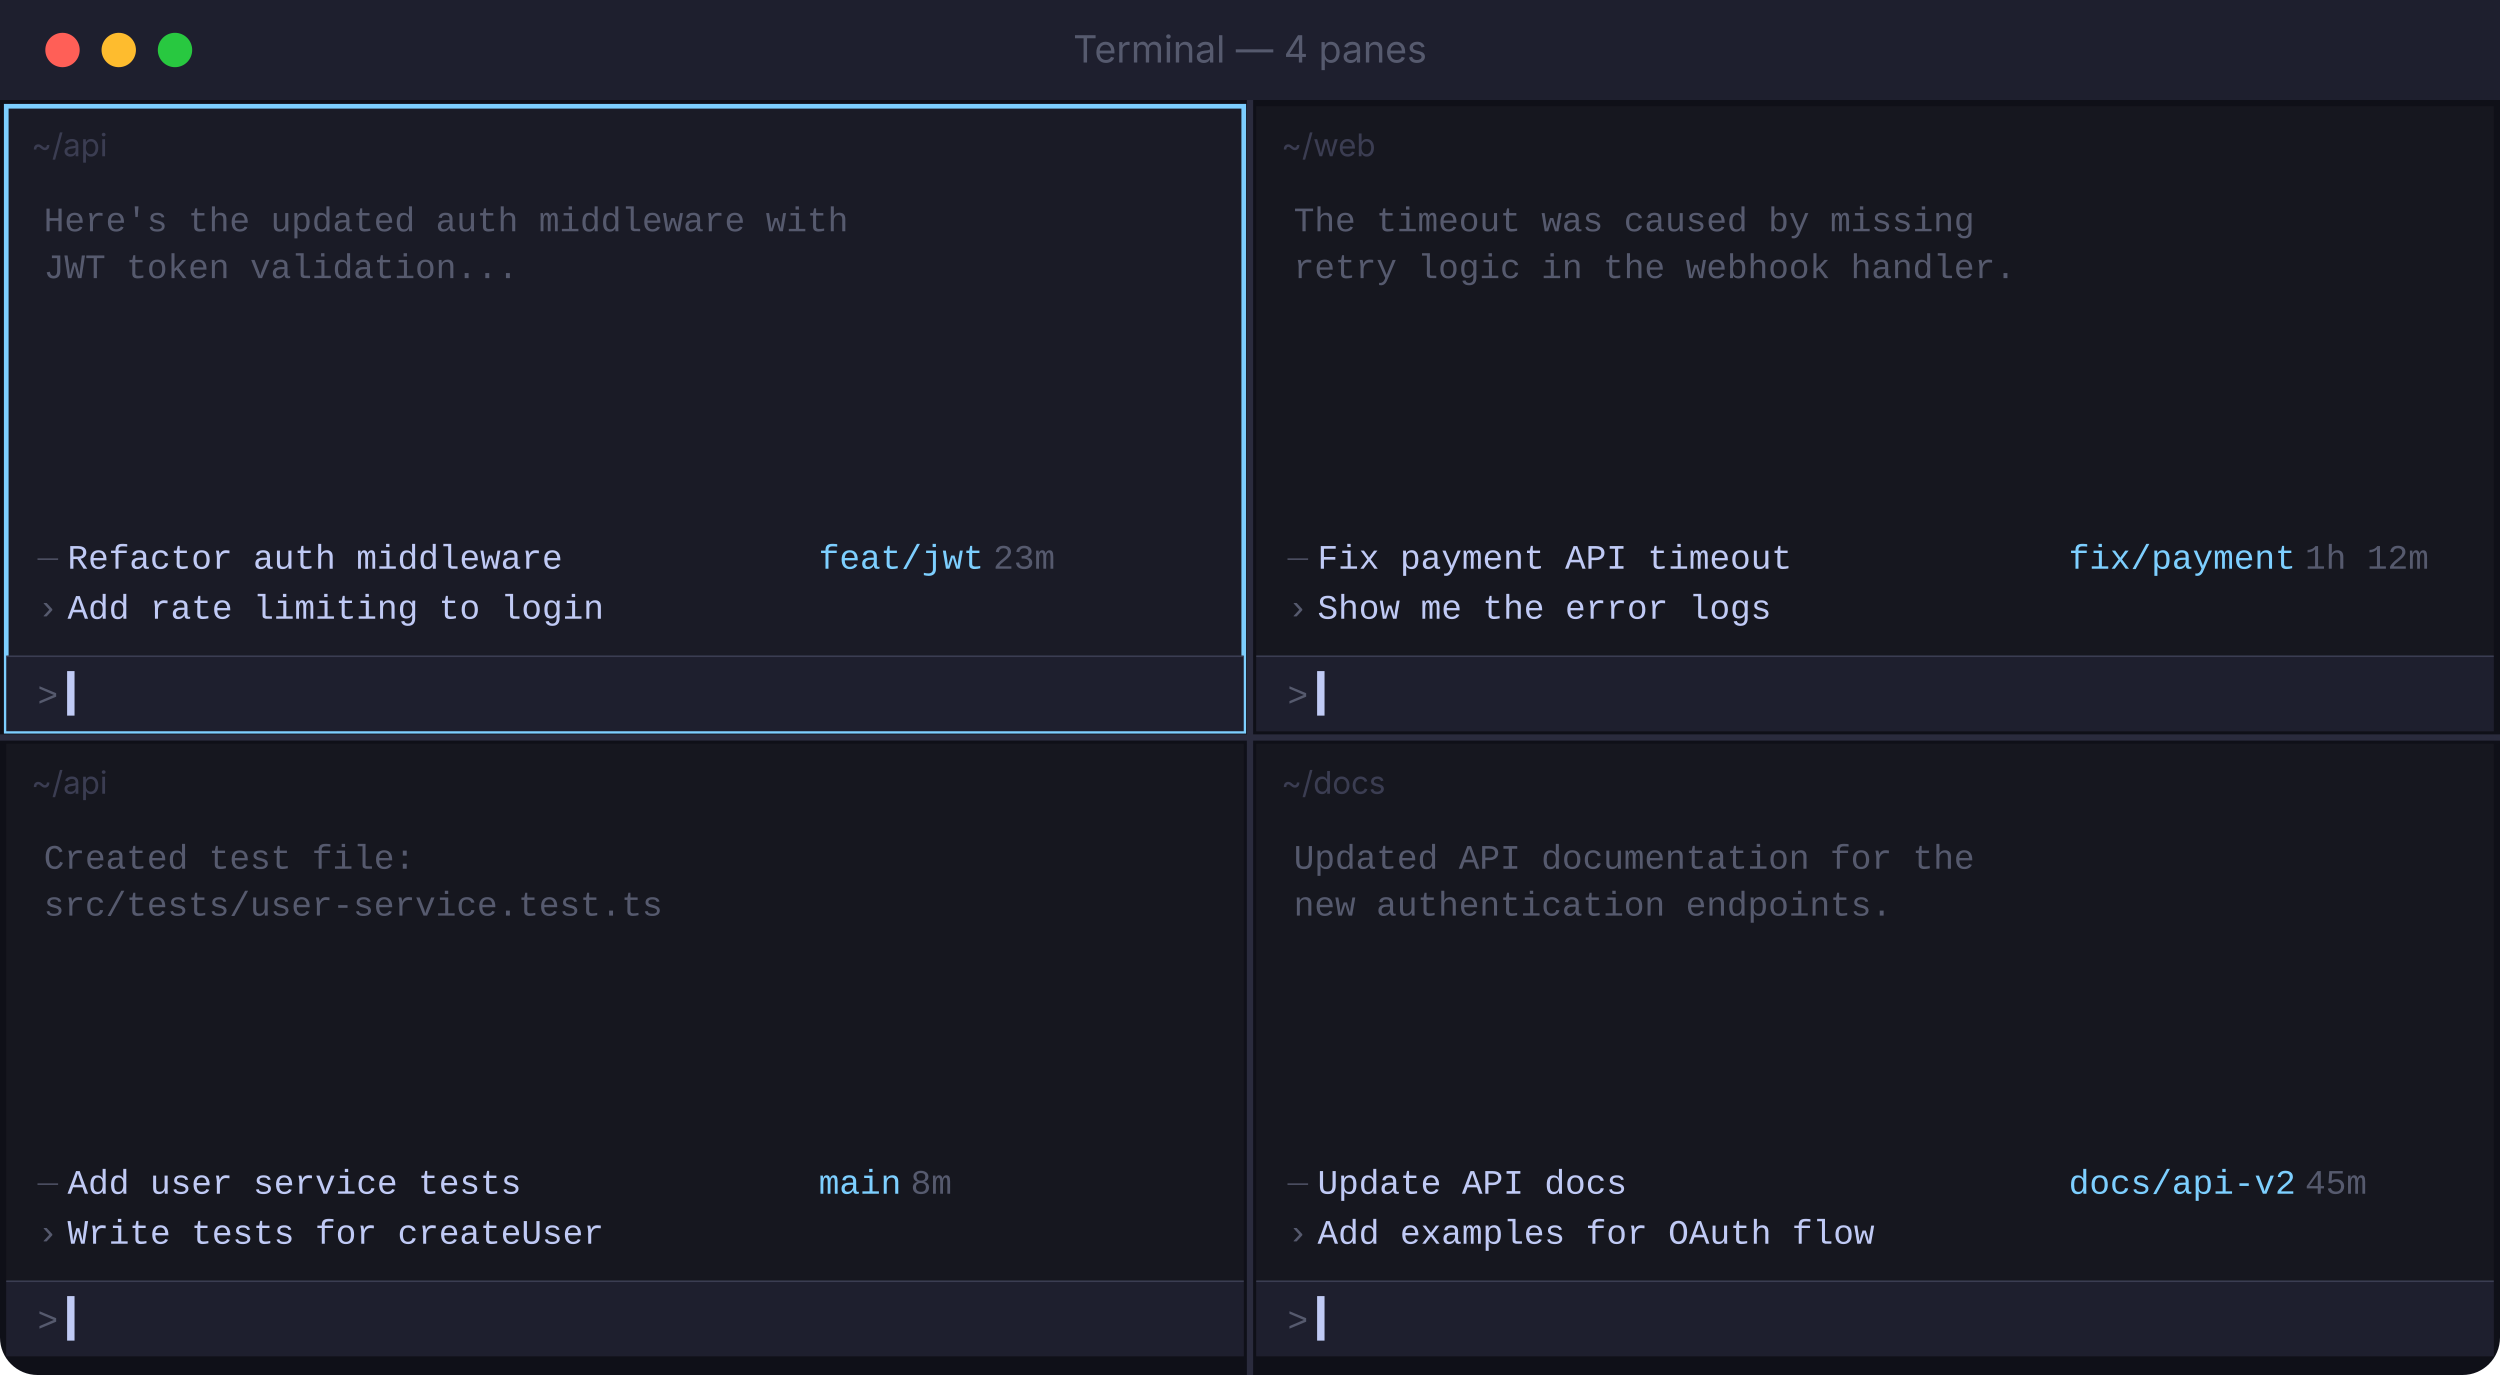
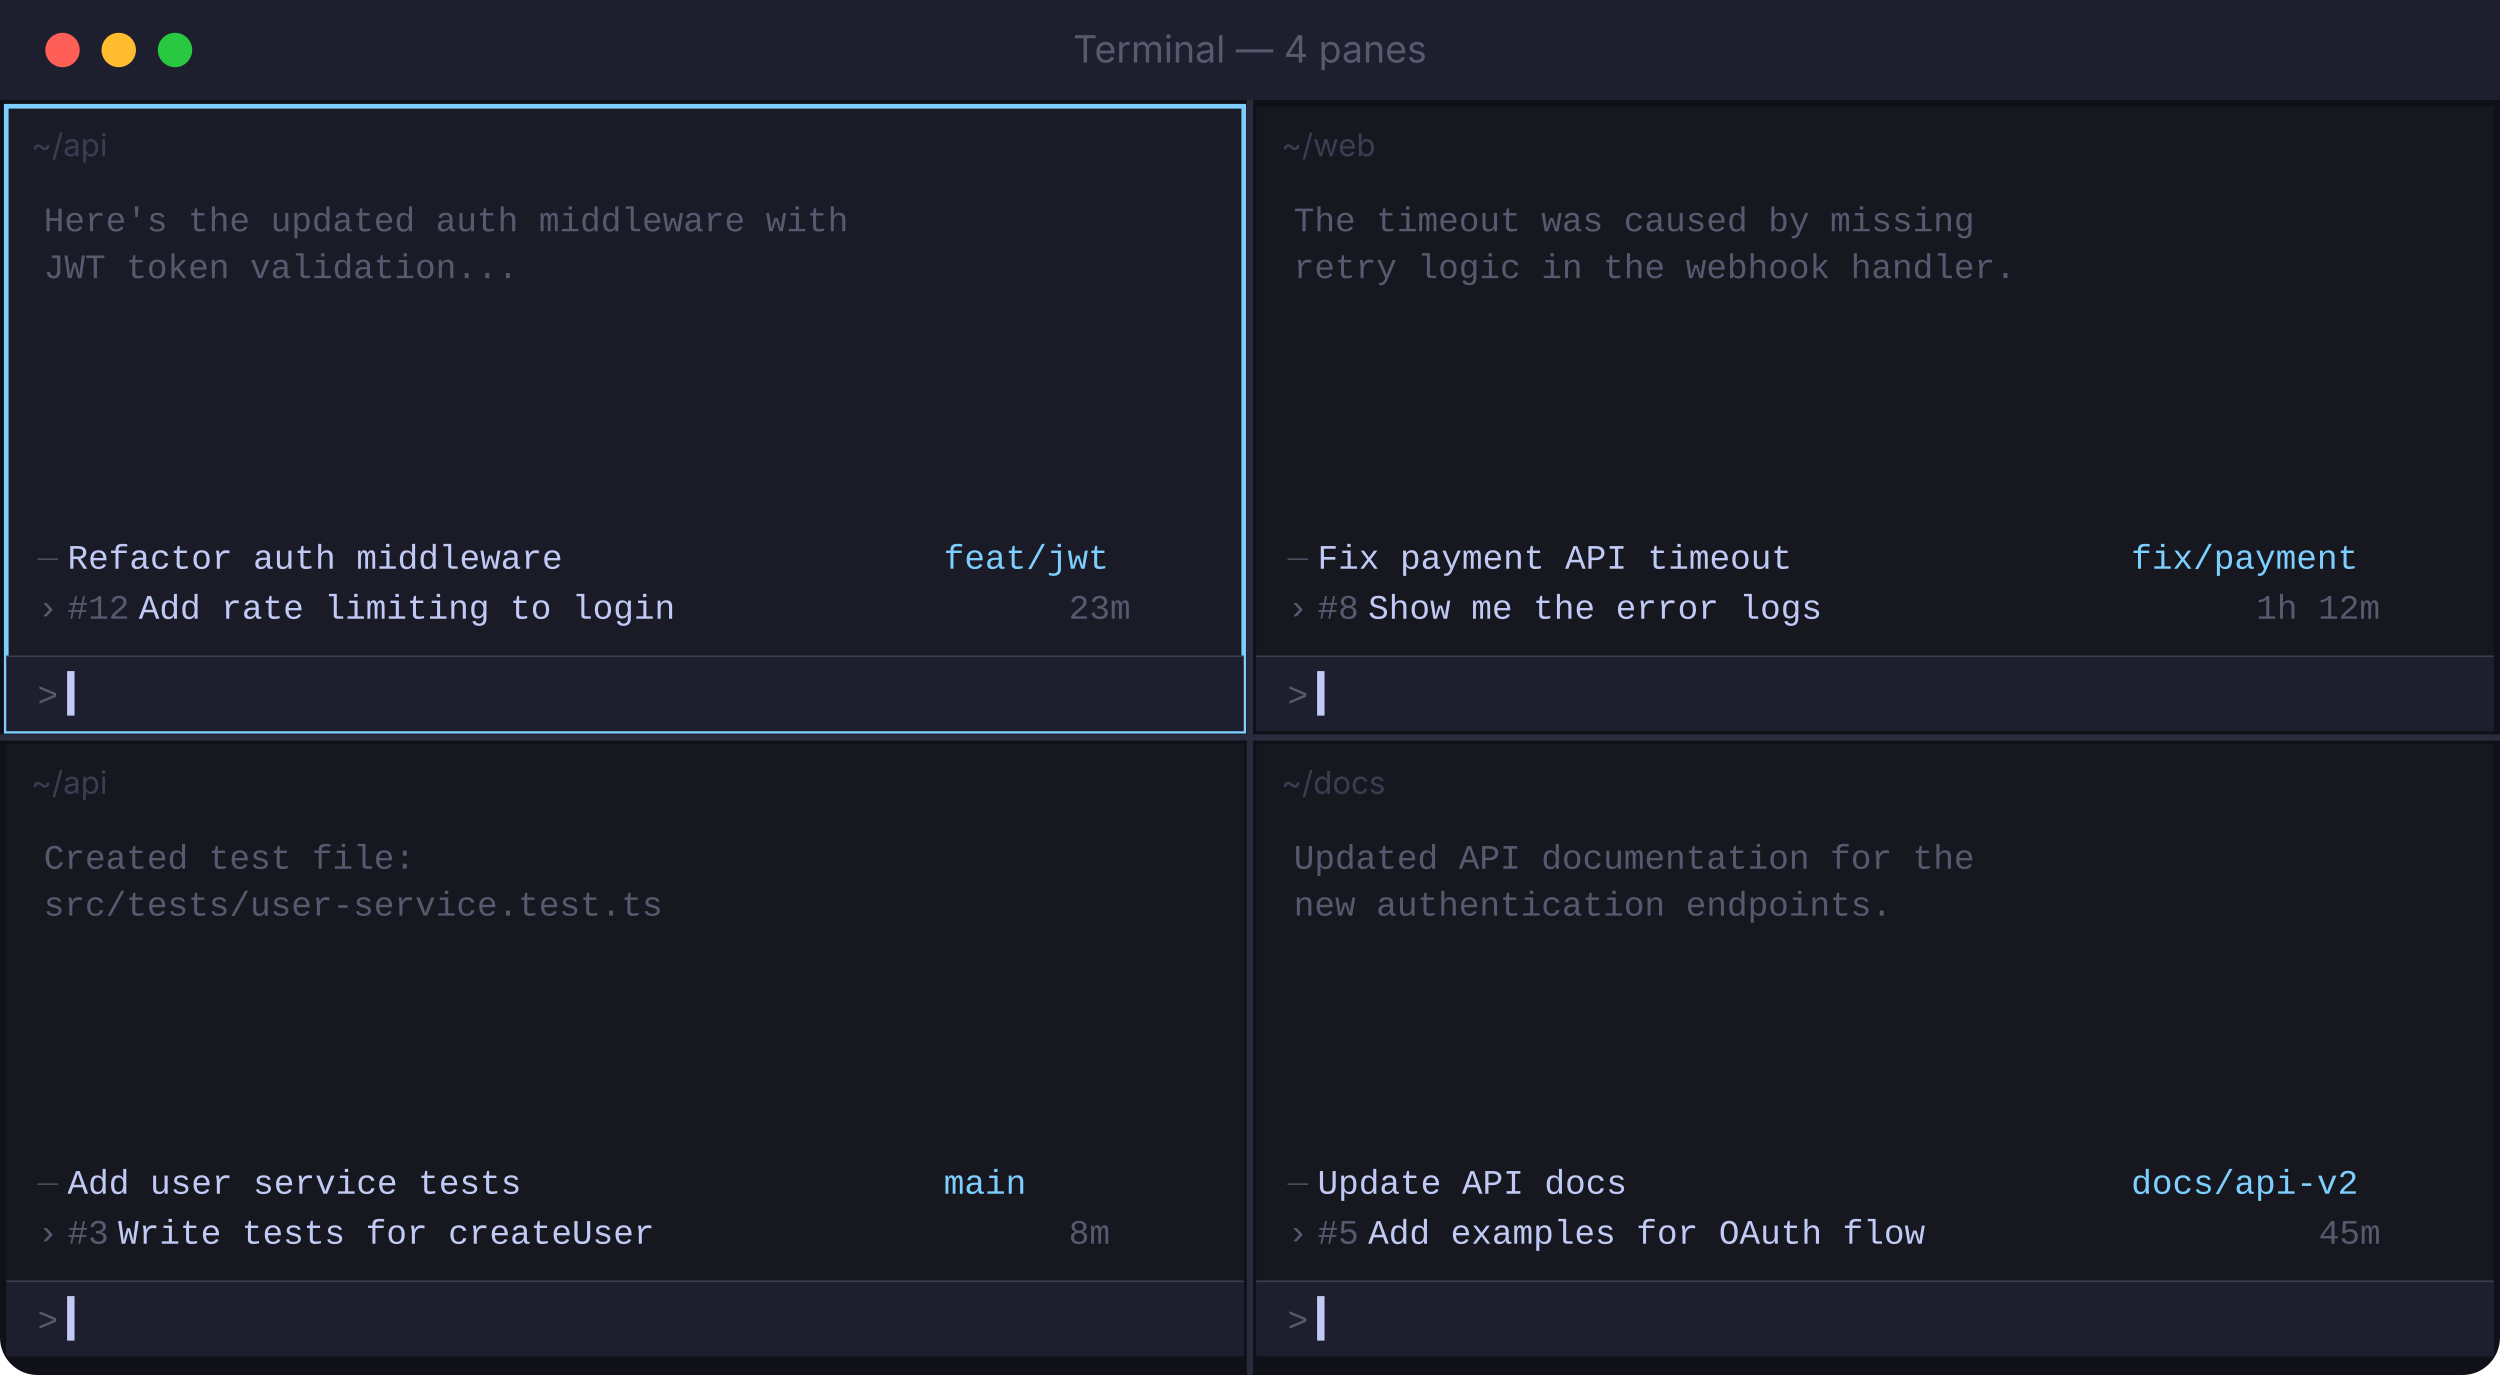
<svg xmlns="http://www.w3.org/2000/svg" width="800" height="440" viewBox="0 0 800 440">
  <defs>
    <style>
      .bg { fill: #1a1b26; }
      .bg-dim { fill: #16171f; }
-       .outer-bg { fill: #0f1018; }
      .divider { stroke: #2a2b3d; stroke-width: 2; }
      .dim { fill: #565a6e; font-family: 'Menlo', 'Consolas', 'Courier New', monospace; font-size: 11px; }
      .text { fill: #c0caf5; font-family: 'Menlo', 'Consolas', 'Courier New', monospace; font-size: 11px; }
      .cyan { fill: #7dcfff; font-family: 'Menlo', 'Consolas', 'Courier New', monospace; font-size: 11px; }
      .yellow { fill: #e0af68; font-family: 'Menlo', 'Consolas', 'Courier New', monospace; font-size: 11px; }
-       .green { fill: #9ece6a; font-family: 'Menlo', 'Consolas', 'Courier New', monospace; font-size: 11px; }
-       .separator { fill: #3b3d52; font-family: 'Menlo', 'Consolas', 'Courier New', monospace; font-size: 11px; }
      .prompt-bg { fill: #1e1f2e; }
      .cursor { fill: #c0caf5; }
      .title-bar { fill: #1e1f2e; }
      .title-text { fill: #565a6e; font-family: 'SF Pro Display', 'Helvetica Neue', sans-serif; font-size: 12px; }
-       .label { fill: #565a6e; font-family: 'SF Pro Display', 'Helvetica Neue', sans-serif; font-size: 13px; font-weight: 500; }
-       .label-accent { fill: #7dcfff; font-family: 'SF Pro Display', 'Helvetica Neue', sans-serif; font-size: 13px; font-weight: 600; }
      .pane-label { fill: #3b3d52; font-family: 'SF Pro Display', 'Helvetica Neue', sans-serif; font-size: 10px; }
      .active-indicator { fill: none; stroke: #7dcfff; stroke-width: 1.5; }
    </style>
  </defs>
-   <rect class="outer-bg" width="800" height="440" rx="12" />
+   <rect fill="#0f1018" width="800" height="440" rx="12" />
  <rect class="title-bar" x="0" y="0" width="800" height="32" rx="12 12 0 0" />
  <circle cx="20" cy="16" r="5.5" fill="#ff5f57" />
  <circle cx="38" cy="16" r="5.5" fill="#febc2e" />
  <circle cx="56" cy="16" r="5.5" fill="#28c840" />
  <text x="400" y="20" text-anchor="middle" class="title-text">Terminal — 4 panes</text>
  <line class="divider" x1="400" y1="32" x2="400" y2="440" />
  <line class="divider" x1="0" y1="236" x2="800" y2="236" />
  <g transform="translate(2, 34)">
    <rect class="bg" width="396" height="200" />
    <rect class="active-indicator" x="0" y="0" width="396" height="200" />
    <text x="8" y="16" class="pane-label">~/api</text>
    <text class="dim" x="12" y="40">Here's the updated auth middleware with</text>
    <text class="dim" x="12" y="55">JWT token validation...</text>
    <text y="148">
      <tspan class="dim" x="10"> ⎯ </tspan>
      <tspan class="text">Refactor auth middleware</tspan>
-       <tspan class="cyan" x="260">feat/jwt</tspan>
-       <tspan class="dim">  23m</tspan>
+       <tspan class="cyan" x="300">feat/jwt</tspan>
    </text>
    <text y="164">
      <tspan class="dim" x="10"> › </tspan>
+       <tspan class="dim">#12  </tspan>
      <tspan class="text">Add rate limiting to login</tspan>
+       <tspan class="dim" x="340">23m</tspan>
    </text>
    <rect class="prompt-bg" x="0" y="176" width="396" height="24" />
    <line x1="0" y1="176" x2="396" y2="176" stroke="#3b3d52" stroke-width="0.5" />
    <text y="192">
      <tspan class="dim" x="10"> &gt; </tspan>
      <tspan class="cursor">▎</tspan>
    </text>
  </g>
  <g transform="translate(402, 34)">
    <rect class="bg-dim" width="396" height="200" />
    <text x="8" y="16" class="pane-label">~/web</text>
    <text class="dim" x="12" y="40">The timeout was caused by missing</text>
    <text class="dim" x="12" y="55">retry logic in the webhook handler.</text>
    <text y="148">
      <tspan class="dim" x="10"> ⎯ </tspan>
      <tspan class="text">Fix payment API timeout</tspan>
-       <tspan class="cyan" x="260">fix/payment</tspan>
-       <tspan class="dim">  1h 12m</tspan>
+       <tspan class="cyan" x="280">fix/payment</tspan>
    </text>
    <text y="164">
      <tspan class="dim" x="10"> › </tspan>
+       <tspan class="dim">#8  </tspan>
      <tspan class="text">Show me the error logs</tspan>
+       <tspan class="dim" x="320">1h 12m</tspan>
    </text>
    <rect class="prompt-bg" x="0" y="176" width="396" height="24" />
    <line x1="0" y1="176" x2="396" y2="176" stroke="#3b3d52" stroke-width="0.5" />
    <text y="192">
      <tspan class="dim" x="10"> &gt; </tspan>
      <tspan class="cursor">▎</tspan>
    </text>
  </g>
  <g transform="translate(2, 238)">
    <rect class="bg-dim" width="396" height="196" />
    <text x="8" y="16" class="pane-label">~/api</text>
    <text class="dim" x="12" y="40">Created test file:</text>
    <text class="dim" x="12" y="55">src/tests/user-service.test.ts</text>
    <text y="144">
      <tspan class="dim" x="10"> ⎯ </tspan>
      <tspan class="text">Add user service tests</tspan>
-       <tspan class="cyan" x="260">main</tspan>
-       <tspan class="dim">  8m</tspan>
+       <tspan class="cyan" x="300">main</tspan>
    </text>
    <text y="160">
      <tspan class="dim" x="10"> › </tspan>
+       <tspan class="dim">#3  </tspan>
      <tspan class="text">Write tests for createUser</tspan>
+       <tspan class="dim" x="340">8m</tspan>
    </text>
    <rect class="prompt-bg" x="0" y="172" width="396" height="24" />
    <line x1="0" y1="172" x2="396" y2="172" stroke="#3b3d52" stroke-width="0.5" />
    <text y="188">
      <tspan class="dim" x="10"> &gt; </tspan>
      <tspan class="cursor">▎</tspan>
    </text>
  </g>
  <g transform="translate(402, 238)">
    <rect class="bg-dim" width="396" height="196" />
    <text x="8" y="16" class="pane-label">~/docs</text>
    <text class="dim" x="12" y="40">Updated API documentation for the</text>
    <text class="dim" x="12" y="55">new authentication endpoints.</text>
    <text y="144">
      <tspan class="dim" x="10"> ⎯ </tspan>
      <tspan class="text">Update API docs</tspan>
-       <tspan class="cyan" x="260">docs/api-v2</tspan>
-       <tspan class="dim">  45m</tspan>
+       <tspan class="cyan" x="280">docs/api-v2</tspan>
    </text>
    <text y="160">
      <tspan class="dim" x="10"> › </tspan>
+       <tspan class="dim">#5  </tspan>
      <tspan class="text">Add examples for OAuth flow</tspan>
+       <tspan class="dim" x="340">45m</tspan>
    </text>
    <rect class="prompt-bg" x="0" y="172" width="396" height="24" />
    <line x1="0" y1="172" x2="396" y2="172" stroke="#3b3d52" stroke-width="0.5" />
    <text y="188">
      <tspan class="dim" x="10"> &gt; </tspan>
      <tspan class="cursor">▎</tspan>
    </text>
  </g>
</svg>
